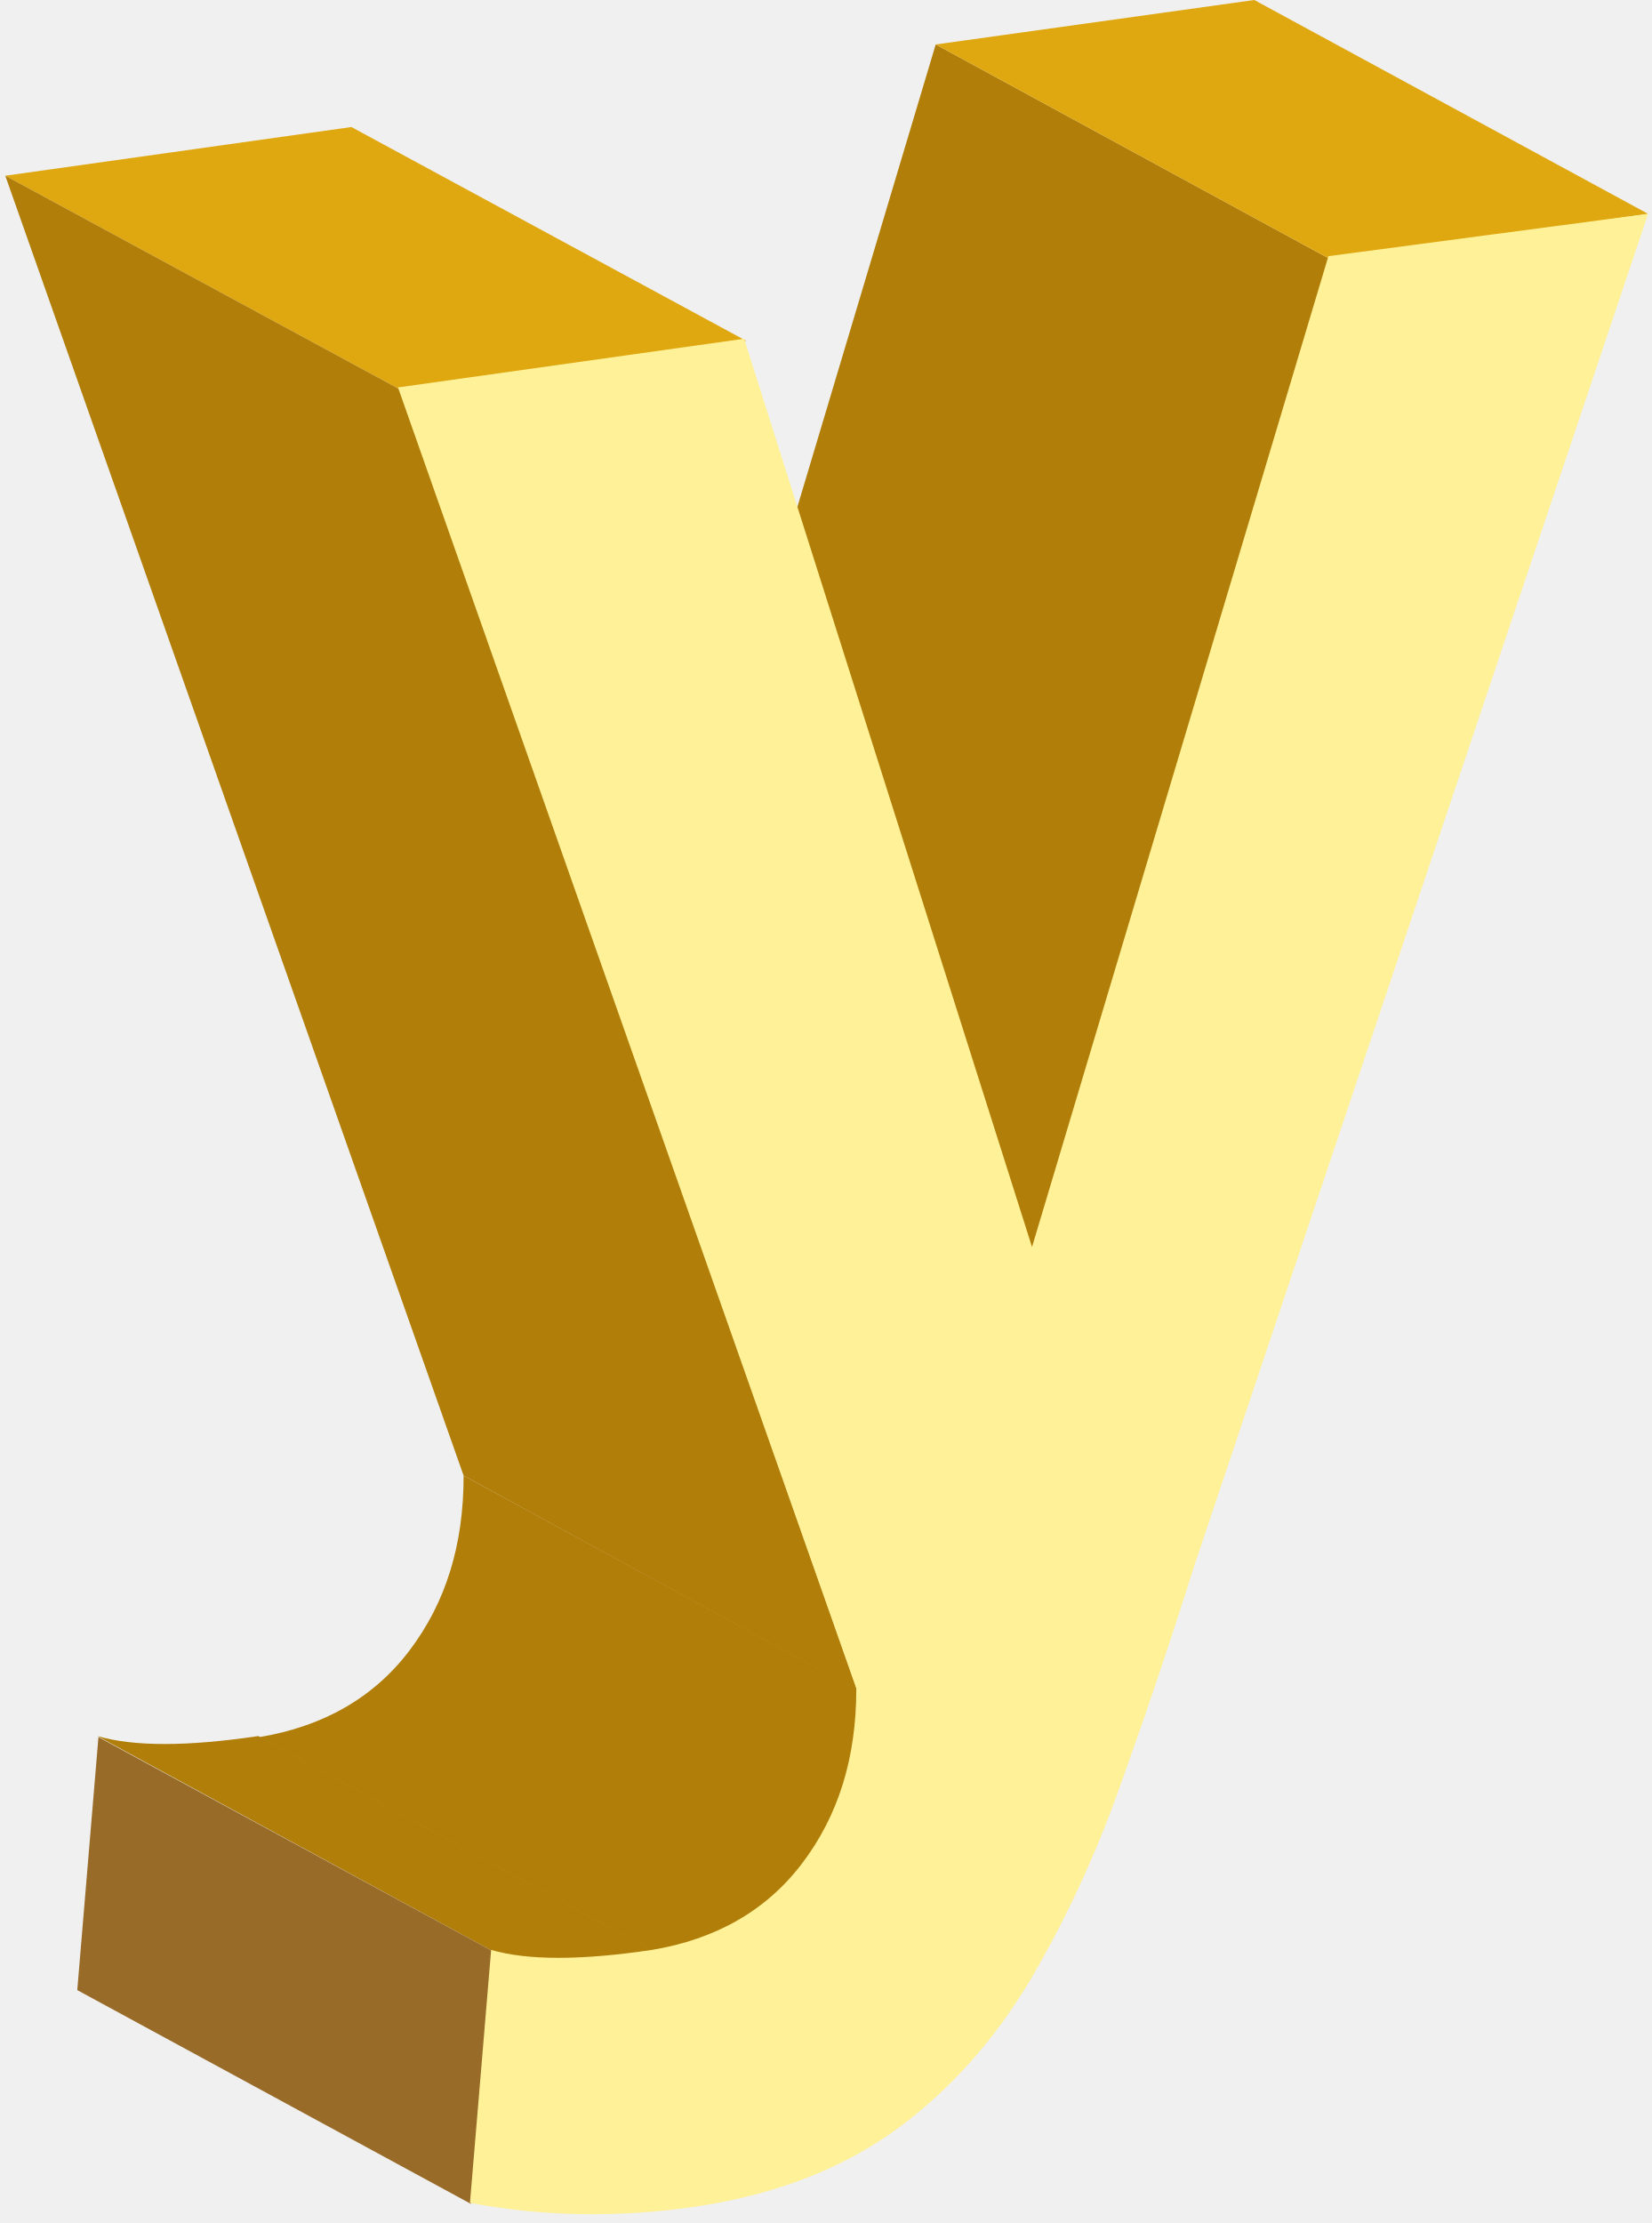
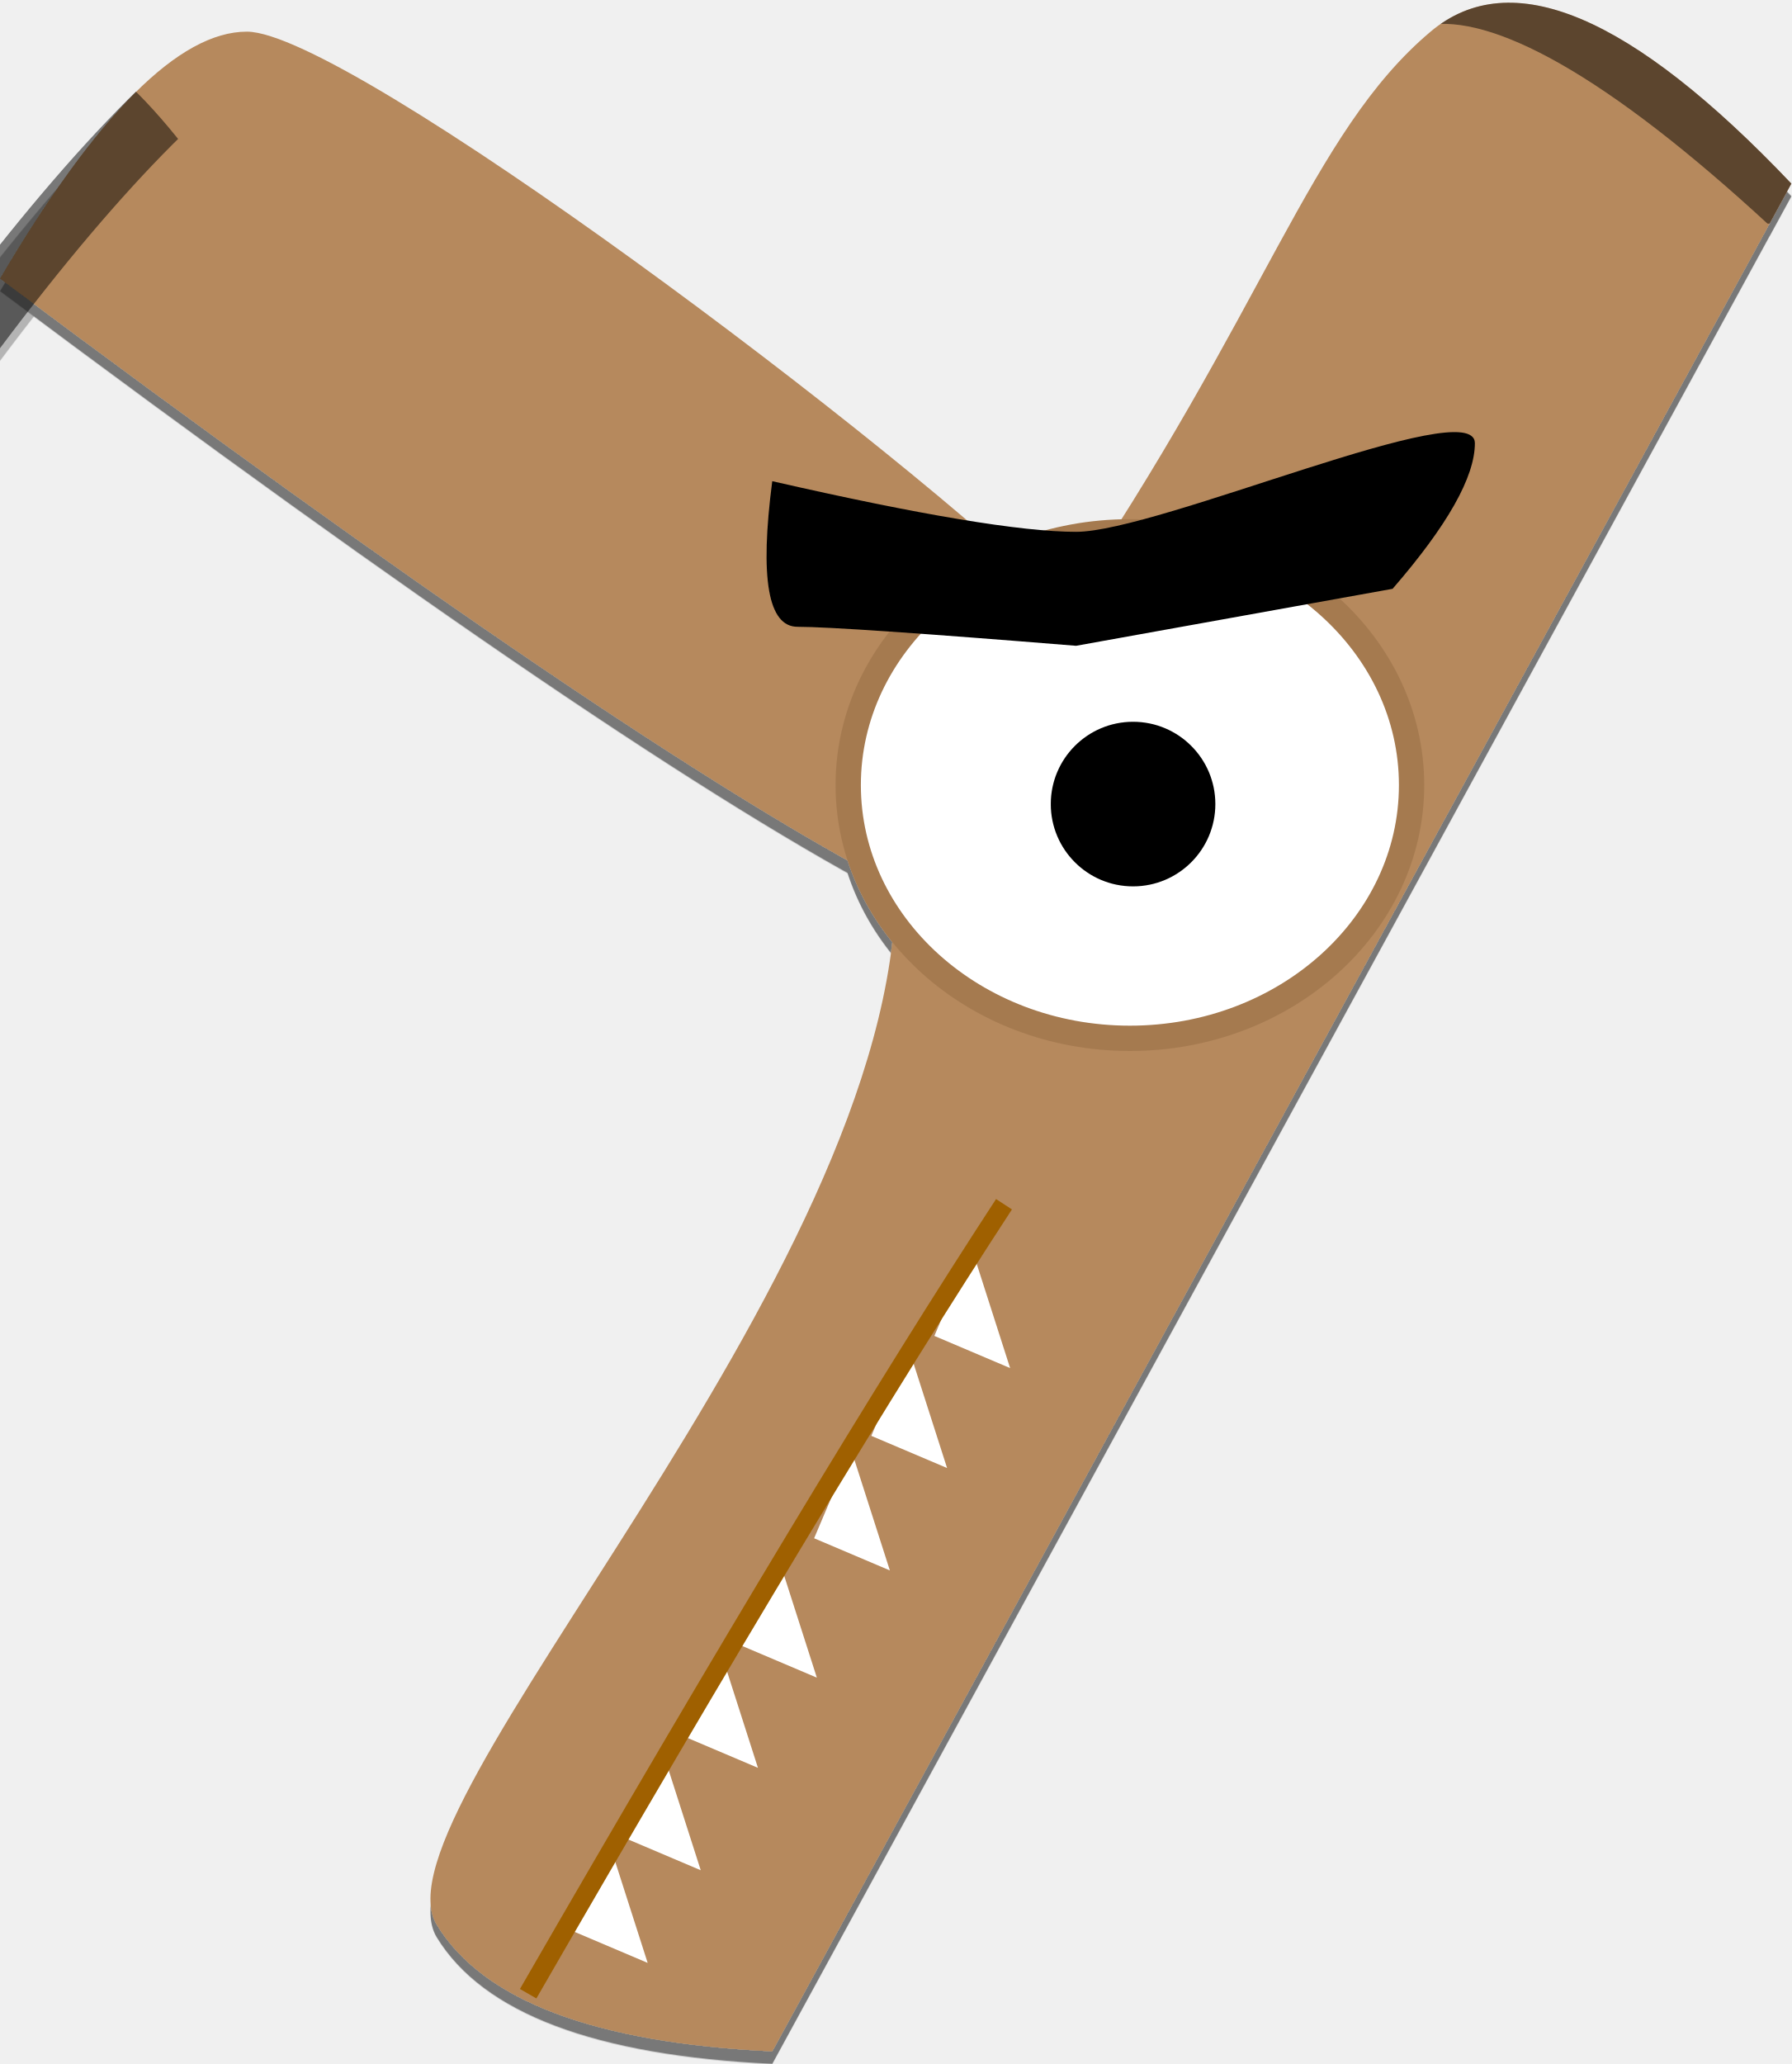
- <svg xmlns="http://www.w3.org/2000/svg" width="156px" height="210px" viewBox="0 0 156 210" version="1.1">
-   <defs />
-   <g id="Page-1" stroke="none" stroke-width="1" fill="none" fill-rule="evenodd">
-     <g id="XMLID_613_" transform="translate(-691, -814)" fill-rule="nonzero">
-       <g id="XMLID_645_" transform="translate(691, 814)">
-         <g id="XMLID_660_" transform="translate(24, 139)" fill="#B07E09">
-           <path d="M37.8,45.4 L0.5,25.1 C6.5,24.1 11.3,21.4 14.7,16.9 C18.1,12.4 19.8,7 19.8,0.4 L57.1,20.7 C57.1,27.2 55.4,32.7 52,37.2 C48.5,41.6 43.8,44.3 37.8,45.4 Z" id="XMLID_661_" />
+ <svg xmlns="http://www.w3.org/2000/svg" xmlns:xlink="http://www.w3.org/1999/xlink" width="283px" height="326px" viewBox="0 0 283 326" version="1.1">
+   <defs>
+     <filter x="-0.4%" y="-0.3%" width="100.7%" height="101.5%" filterUnits="objectBoundingBox" id="filter-1">
+       <feOffset dx="0" dy="2" in="SourceAlpha" result="shadowOffsetOuter1" />
+       <feColorMatrix values="0 0 0 0 0   0 0 0 0 0   0 0 0 0 0  0 0 0 0.5 0" type="matrix" in="shadowOffsetOuter1" result="shadowMatrixOuter1" />
+       <feMerge>
+         <feMergeNode in="shadowMatrixOuter1" />
+         <feMergeNode in="SourceGraphic" />
+       </feMerge>
+     </filter>
+     <path d="M0,44 C15.333,18 28.333,5 39,5 C55,5 143,71 168,96 C200,49 207,21 226,5 C238.667,-5.667 257.667,2.333 283,29 L122,324 C94,322.667 76.333,316 69,304 C58,286 141.5,202 141.5,140 C113.167,125.333 66,93.333 0,44 Z" id="path-2" />
+   </defs>
+   <g id="Symbols" stroke="none" stroke-width="1" fill="none" fill-rule="evenodd">
+     <g id="letter/y" transform="translate(-78, -12)">
+       <g id="y" filter="url(#filter-1)" transform="translate(78, 12)">
+         <g id="Path-68">
+           <mask id="mask-3" fill="white">
+             <use xlink:href="#path-2" />
+           </mask>
+           <use id="Mask" fill="#B6895D" xlink:href="#path-2" />
+           <path d="M283,32 C257,8 237.667,-3 225,-1" stroke="#000000" stroke-width="10" opacity="0.5" mask="url(#mask-3)" />
+           <path d="M47,52 C27,25.333 10,8.333 -4,1" id="Path-68-Copy" stroke="#000000" stroke-width="10" opacity="0.5" mask="url(#mask-3)" transform="translate(21.5, 26.5) scale(-1, 1) translate(-21.5, -26.5) " />
        </g>
-         <g id="XMLID_658_" transform="translate(9, 164)" fill="#B07E09">
-           <path d="M37.5,20.3 L0.2,0 C3.6,1 8.7,1 15.4,0 L52.7,20.3 C46,21.3 40.9,21.3 37.5,20.3 Z" id="XMLID_659_" />
+         <g id="mouth" transform="translate(125.8014, 254.7062) rotate(-67) translate(-125.8014, -254.7062) translate(53.30143, 238.7062)">
+           <polygon id="Path-50" fill="#FFFFFF" points="136.323 19 121.251 32 121.251 19" />
+           <polygon id="Path-50-Copy" fill="#FFFFFF" points="117.901 16 102.829 29 102.829 16" />
+           <polygon id="Path-50-Copy-2" fill="#FFFFFF" points="99.48 14 84.408 27 84.408 14" />
+           <polygon id="Path-50-Copy-3" fill="#FFFFFF" points="79.384 10 64.312 23 64.312 10" />
+           <polygon id="Path-50-Copy-4" fill="#FFFFFF" points="62.637 7 47.565 20 47.565 7" />
+           <polygon id="Path-50-Copy-5" fill="#FFFFFF" points="44.216 5 29.144 18 29.144 5" />
+           <polygon id="Path-50-Copy-6" fill="#FFFFFF" points="27.469 3 12.397 16 12.397 3" />
+           <path d="M0.541,0.523 C63.151,8.174 111.203,15 144.696,21" id="Path-49-Copy" stroke="#9F6100" stroke-width="3" />
        </g>
-         <g id="XMLID_656_" transform="translate(7, 164)" fill="#986B29">
-           <polygon id="XMLID_657_" points="37.5 44.2 0.3 24 2.3 0.1 39.5 20.3" />
-         </g>
-         <g id="XMLID_654_" transform="translate(60, 4)" fill="#B07E09">
-           <polygon id="XMLID_655_" points="37.7 114 0.4 93.8 28.4 0.2 65.7 20.5" />
-         </g>
-         <g id="XMLID_652_" transform="translate(88, 0)" fill="#E0A810">
-           <polygon id="XMLID_653_" points="37.7 24.5 0.4 4.2 30.5 0 67.7 20.2" />
-         </g>
-         <g id="XMLID_650_" transform="translate(0, 12)" fill="#E0A810">
-           <polygon id="XMLID_651_" points="37.8 24.8 0.5 4.6 33.2 0 70.5 20.2" />
-         </g>
-         <g id="XMLID_648_" transform="translate(0, 16)" fill="#B07E09">
-           <polygon id="XMLID_649_" points="81 143.7 43.8 123.4 0.5 0.6 37.8 20.8" />
-         </g>
-         <g id="XMLID_646_" transform="translate(37, 20)" fill="#FFF197">
-           <path d="M118.7,0.2 L75.8,128 C73.6,135 71.3,141.8 68.9,148.5 C66.5,155.3 63.6,161.5 60.3,167.1 C57,172.6 52.9,177.3 47.9,181 C42.6,184.9 36.1,187.4 28.4,188.5 C21.3,189.5 14.3,189.4 7.4,188.1 L9.4,164.2 C12.8,165.2 17.9,165.2 24.6,164.2 C30.6,163.2 35.4,160.5 38.8,156 C42.2,151.5 43.9,146.1 43.9,139.5 L0.6,16.6 L33.3,12 L60.5,97.8 L88.5,4.2 L118.7,0.2 Z" id="XMLID_647_" />
-         </g>
+         <ellipse id="Oval" stroke="#A57A50" stroke-width="4" fill="#FFFFFF" cx="178.5" cy="124" rx="44.5" ry="40" />
+         <circle id="Oval-2" fill="#030303" cx="179" cy="127" r="13" />
+         <path d="M122,76 C120,91.333 121.333,99 126,99 C130.667,99 145.333,100 170,102 L220,93 C228.667,83 233,75.333 233,70 C233,62 183,84 170,84 C161.333,84 145.333,81.333 122,76 Z" id="Path-67" fill="#000000" />
      </g>
    </g>
  </g>
</svg>
